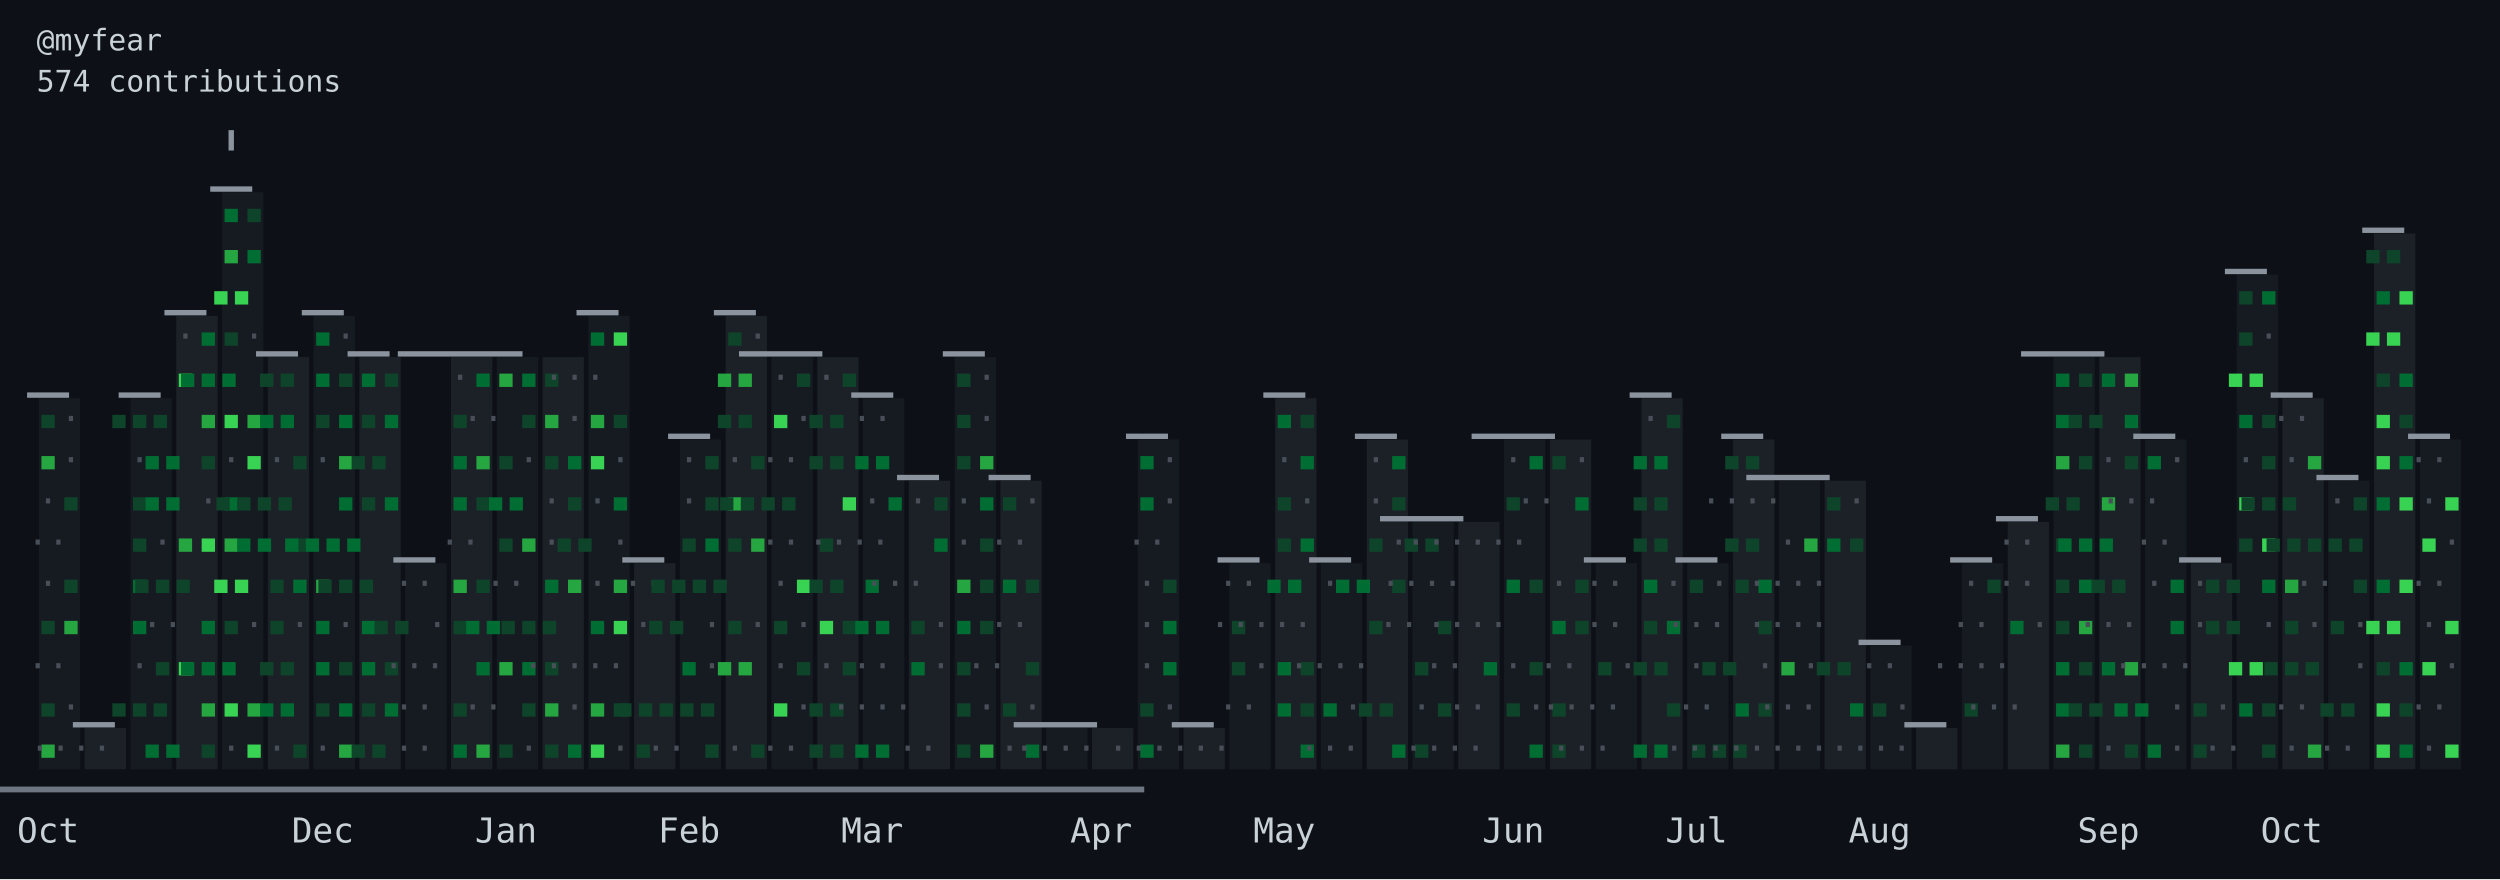
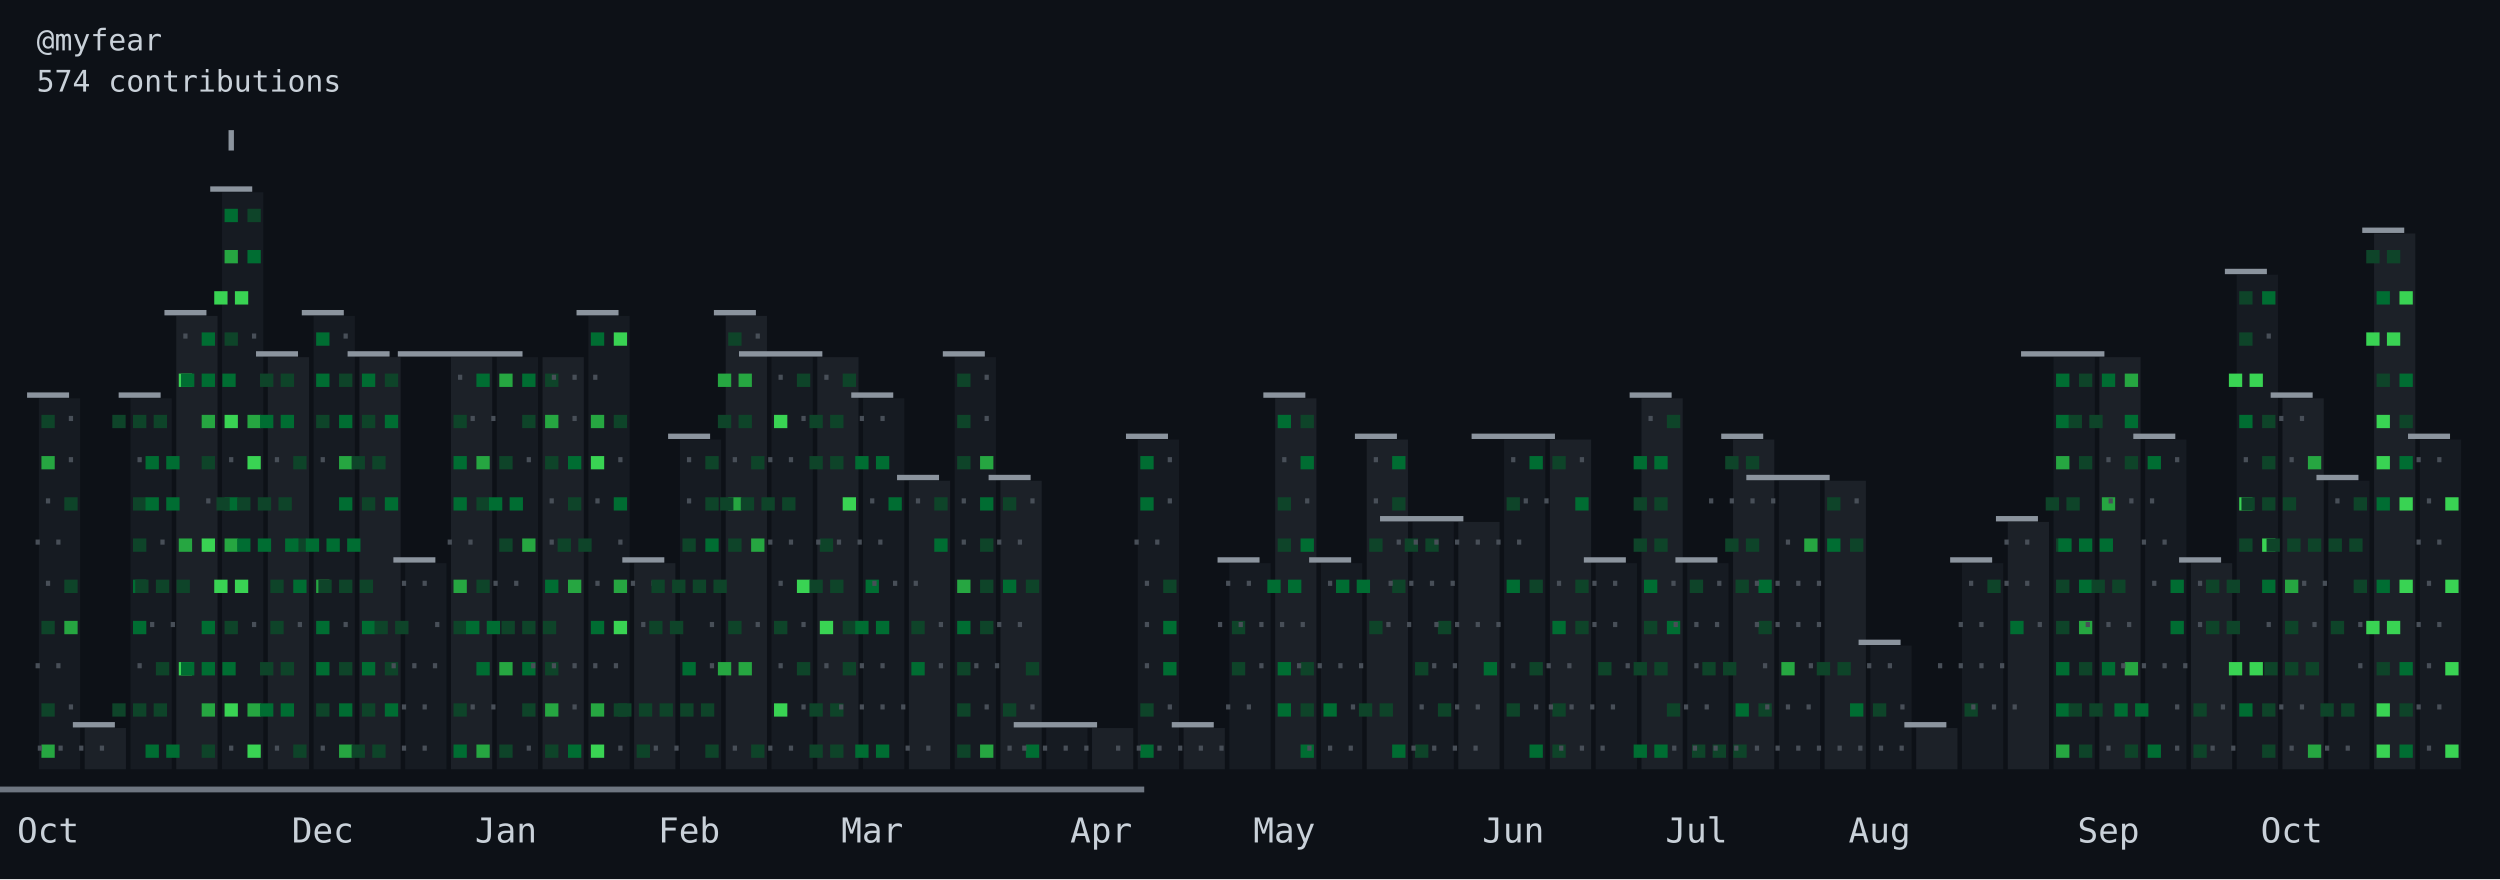
<svg xmlns="http://www.w3.org/2000/svg" width="1092" height="384" viewBox="0 0 1092 384" role="img" aria-labelledby="title desc">
  <rect width="100%" height="100%" fill="#0d1117" />
  <g font-family="ui-monospace, 'SF Mono', Menlo, Consolas, 'DejaVu Sans Mono', monospace" font-size="13" fill="#c9d1d9">
    <text x="16" y="22">@myfear</text>
    <text x="16" y="40">574 contributions</text>
  </g>
  <rect x="97" y="84" width="18" height="252" fill="#161b22" />
  <rect x="1037" y="102" width="18" height="234" fill="#1c2128" />
  <rect x="977" y="120" width="18" height="216" fill="#161b22" />
  <rect x="77" y="138" width="18" height="198" fill="#1c2128" />
  <rect x="137" y="138" width="18" height="198" fill="#161b22" />
  <rect x="257" y="138" width="18" height="198" fill="#161b22" />
  <rect x="317" y="138" width="18" height="198" fill="#1c2128" />
  <rect x="117" y="156" width="18" height="180" fill="#1c2128" />
  <rect x="157" y="156" width="18" height="180" fill="#1c2128" />
  <rect x="197" y="156" width="18" height="180" fill="#1c2128" />
  <rect x="217" y="156" width="18" height="180" fill="#161b22" />
  <rect x="237" y="156" width="18" height="180" fill="#1c2128" />
  <rect x="337" y="156" width="18" height="180" fill="#161b22" />
  <rect x="357" y="156" width="18" height="180" fill="#1c2128" />
  <rect x="417" y="156" width="18" height="180" fill="#161b22" />
  <rect x="897" y="156" width="18" height="180" fill="#161b22" />
  <rect x="917" y="156" width="18" height="180" fill="#1c2128" />
  <rect x="17" y="174" width="18" height="162" fill="#161b22" />
  <rect x="57" y="174" width="18" height="162" fill="#161b22" />
  <rect x="377" y="174" width="18" height="162" fill="#161b22" />
  <rect x="557" y="174" width="18" height="162" fill="#1c2128" />
  <rect x="717" y="174" width="18" height="162" fill="#1c2128" />
  <rect x="997" y="174" width="18" height="162" fill="#1c2128" />
  <rect x="297" y="192" width="18" height="144" fill="#161b22" />
  <rect x="497" y="192" width="18" height="144" fill="#161b22" />
  <rect x="597" y="192" width="18" height="144" fill="#1c2128" />
  <rect x="657" y="192" width="18" height="144" fill="#161b22" />
  <rect x="677" y="192" width="18" height="144" fill="#1c2128" />
  <rect x="757" y="192" width="18" height="144" fill="#1c2128" />
  <rect x="937" y="192" width="18" height="144" fill="#161b22" />
  <rect x="1057" y="192" width="18" height="144" fill="#161b22" />
  <rect x="397" y="210" width="18" height="126" fill="#1c2128" />
  <rect x="437" y="210" width="18" height="126" fill="#1c2128" />
  <rect x="777" y="210" width="18" height="126" fill="#161b22" />
  <rect x="797" y="210" width="18" height="126" fill="#1c2128" />
  <rect x="1017" y="210" width="18" height="126" fill="#161b22" />
  <rect x="617" y="228" width="18" height="108" fill="#161b22" />
  <rect x="637" y="228" width="18" height="108" fill="#1c2128" />
  <rect x="877" y="228" width="18" height="108" fill="#1c2128" />
  <rect x="177" y="246" width="18" height="90" fill="#161b22" />
  <rect x="277" y="246" width="18" height="90" fill="#1c2128" />
  <rect x="537" y="246" width="18" height="90" fill="#161b22" />
  <rect x="577" y="246" width="18" height="90" fill="#161b22" />
  <rect x="697" y="246" width="18" height="90" fill="#161b22" />
  <rect x="737" y="246" width="18" height="90" fill="#161b22" />
  <rect x="857" y="246" width="18" height="90" fill="#161b22" />
  <rect x="957" y="246" width="18" height="90" fill="#1c2128" />
  <rect x="817" y="282" width="18" height="54" fill="#161b22" />
  <rect x="37" y="318" width="18" height="18" fill="#1c2128" />
  <rect x="457" y="318" width="18" height="18" fill="#161b22" />
  <rect x="477" y="318" width="18" height="18" fill="#1c2128" />
  <rect x="517" y="318" width="18" height="18" fill="#1c2128" />
  <rect x="837" y="318" width="18" height="18" fill="#1c2128" />
  <g font-family="ui-monospace, 'SF Mono', Menlo, Consolas, 'DejaVu Sans Mono', monospace" font-size="15" text-anchor="middle">
    <text x="101" y="62" fill="#8b949e">╻</text>
    <text x="101 111" y="80" fill="#8b949e">▁▁</text>
    <text x="101" y="98" fill="#006d32">▪</text>
    <text x="111" y="98" fill="#0e4429">▪</text>
    <text x="1041 1051" y="98" fill="#8b949e">▁▁</text>
    <text x="101" y="116" fill="#26a641">▪</text>
    <text x="111" y="116" fill="#006d32">▪</text>
    <text x="981 991" y="116" fill="#8b949e">▁▁</text>
    <text x="1041 1051" y="116" fill="#0e4429">▪▪</text>
    <text x="81 91" y="134" fill="#8b949e">▁▁</text>
    <text x="101 111" y="134" fill="#39d353">▪▪</text>
    <text x="141 151" y="134" fill="#8b949e">▁▁</text>
    <text x="261 271" y="134" fill="#8b949e">▁▁</text>
    <text x="321 331" y="134" fill="#8b949e">▁▁</text>
    <text x="981" y="134" fill="#0e4429">▪</text>
    <text x="991" y="134" fill="#006d32">▪</text>
    <text x="1041" y="134" fill="#006d32">▪</text>
    <text x="1051" y="134" fill="#39d353">▪</text>
    <text x="81" y="152" fill="#484f58">·</text>
    <text x="91" y="152" fill="#006d32">▪</text>
    <text x="101" y="152" fill="#0e4429">▪</text>
    <text x="111" y="152" fill="#484f58">·</text>
    <text x="121 131" y="152" fill="#8b949e">▁▁</text>
    <text x="141" y="152" fill="#006d32">▪</text>
    <text x="151" y="152" fill="#484f58">·</text>
    <text x="161 171" y="152" fill="#8b949e">▁▁</text>
    <text x="201 211 221 231 241 251" y="152" fill="#8b949e">▁▁▁▁▁▁</text>
    <text x="261" y="152" fill="#006d32">▪</text>
    <text x="271" y="152" fill="#39d353">▪</text>
    <text x="321" y="152" fill="#0e4429">▪</text>
    <text x="331" y="152" fill="#484f58">·</text>
    <text x="341 351 361 371" y="152" fill="#8b949e">▁▁▁▁</text>
    <text x="421 431" y="152" fill="#8b949e">▁▁</text>
    <text x="901 911 921 931" y="152" fill="#8b949e">▁▁▁▁</text>
    <text x="981" y="152" fill="#0e4429">▪</text>
    <text x="991" y="152" fill="#484f58">·</text>
    <text x="1041 1051" y="152" fill="#39d353">▪▪</text>
    <text x="21 31" y="170" fill="#8b949e">▁▁</text>
    <text x="61 71" y="170" fill="#8b949e">▁▁</text>
    <text x="81" y="170" fill="#39d353">▪</text>
    <text x="91 101 111" y="170" fill="#006d32">▪▪▪</text>
    <text x="121 131" y="170" fill="#0e4429">▪▪</text>
    <text x="141" y="170" fill="#006d32">▪</text>
    <text x="151" y="170" fill="#0e4429">▪</text>
    <text x="161" y="170" fill="#006d32">▪</text>
    <text x="171" y="170" fill="#0e4429">▪</text>
    <text x="201" y="170" fill="#484f58">·</text>
    <text x="211" y="170" fill="#006d32">▪</text>
    <text x="221" y="170" fill="#26a641">▪</text>
    <text x="231" y="170" fill="#006d32">▪</text>
    <text x="241" y="170" fill="#0e4429">▪</text>
    <text x="251 261 271" y="170" fill="#484f58">···</text>
    <text x="321 331" y="170" fill="#26a641">▪▪</text>
    <text x="341" y="170" fill="#484f58">·</text>
    <text x="351" y="170" fill="#0e4429">▪</text>
    <text x="361" y="170" fill="#484f58">·</text>
    <text x="371" y="170" fill="#0e4429">▪</text>
    <text x="381 391" y="170" fill="#8b949e">▁▁</text>
    <text x="421" y="170" fill="#0e4429">▪</text>
    <text x="431" y="170" fill="#484f58">·</text>
    <text x="561 571" y="170" fill="#8b949e">▁▁</text>
    <text x="721 731" y="170" fill="#8b949e">▁▁</text>
    <text x="901" y="170" fill="#006d32">▪</text>
    <text x="911" y="170" fill="#0e4429">▪</text>
    <text x="921" y="170" fill="#006d32">▪</text>
    <text x="931" y="170" fill="#26a641">▪</text>
    <text x="981 991" y="170" fill="#39d353">▪▪</text>
    <text x="1001 1011" y="170" fill="#8b949e">▁▁</text>
    <text x="1041" y="170" fill="#0e4429">▪</text>
    <text x="1051" y="170" fill="#006d32">▪</text>
    <text x="21" y="188" fill="#0e4429">▪</text>
    <text x="31" y="188" fill="#484f58">·</text>
    <text x="61 71 81" y="188" fill="#0e4429">▪▪▪</text>
    <text x="91" y="188" fill="#26a641">▪</text>
    <text x="101" y="188" fill="#39d353">▪</text>
    <text x="111" y="188" fill="#26a641">▪</text>
    <text x="121 131" y="188" fill="#006d32">▪▪</text>
    <text x="141" y="188" fill="#0e4429">▪</text>
    <text x="151" y="188" fill="#006d32">▪</text>
    <text x="161" y="188" fill="#0e4429">▪</text>
    <text x="171" y="188" fill="#006d32">▪</text>
    <text x="201" y="188" fill="#0e4429">▪</text>
    <text x="211 221" y="188" fill="#484f58">··</text>
    <text x="231" y="188" fill="#0e4429">▪</text>
    <text x="241" y="188" fill="#26a641">▪</text>
    <text x="251" y="188" fill="#484f58">·</text>
    <text x="261" y="188" fill="#26a641">▪</text>
    <text x="271" y="188" fill="#0e4429">▪</text>
    <text x="301 311" y="188" fill="#8b949e">▁▁</text>
    <text x="321 331" y="188" fill="#0e4429">▪▪</text>
    <text x="341" y="188" fill="#39d353">▪</text>
    <text x="351" y="188" fill="#484f58">·</text>
    <text x="361 371" y="188" fill="#0e4429">▪▪</text>
    <text x="381 391" y="188" fill="#484f58">··</text>
    <text x="421" y="188" fill="#0e4429">▪</text>
    <text x="431" y="188" fill="#484f58">·</text>
    <text x="501 511" y="188" fill="#8b949e">▁▁</text>
    <text x="561" y="188" fill="#006d32">▪</text>
    <text x="571" y="188" fill="#0e4429">▪</text>
    <text x="601 611" y="188" fill="#8b949e">▁▁</text>
    <text x="661 671 681 691" y="188" fill="#8b949e">▁▁▁▁</text>
    <text x="721" y="188" fill="#484f58">·</text>
    <text x="731" y="188" fill="#0e4429">▪</text>
    <text x="761 771" y="188" fill="#8b949e">▁▁</text>
    <text x="901" y="188" fill="#006d32">▪</text>
    <text x="911 921" y="188" fill="#0e4429">▪▪</text>
    <text x="931" y="188" fill="#006d32">▪</text>
    <text x="941 951" y="188" fill="#8b949e">▁▁</text>
    <text x="981" y="188" fill="#006d32">▪</text>
    <text x="991" y="188" fill="#0e4429">▪</text>
    <text x="1001 1011" y="188" fill="#484f58">··</text>
    <text x="1041" y="188" fill="#39d353">▪</text>
    <text x="1051" y="188" fill="#0e4429">▪</text>
    <text x="1061 1071" y="188" fill="#8b949e">▁▁</text>
    <text x="21" y="206" fill="#26a641">▪</text>
    <text x="31" y="206" fill="#484f58">·</text>
    <text x="61" y="206" fill="#484f58">·</text>
    <text x="71 81" y="206" fill="#006d32">▪▪</text>
    <text x="91" y="206" fill="#0e4429">▪</text>
    <text x="101" y="206" fill="#484f58">·</text>
    <text x="111" y="206" fill="#39d353">▪</text>
    <text x="121" y="206" fill="#484f58">·</text>
    <text x="131" y="206" fill="#0e4429">▪</text>
    <text x="141" y="206" fill="#484f58">·</text>
    <text x="151" y="206" fill="#26a641">▪</text>
    <text x="161 171" y="206" fill="#0e4429">▪▪</text>
    <text x="201" y="206" fill="#006d32">▪</text>
    <text x="211" y="206" fill="#26a641">▪</text>
    <text x="221" y="206" fill="#0e4429">▪</text>
    <text x="231" y="206" fill="#484f58">·</text>
    <text x="241" y="206" fill="#0e4429">▪</text>
    <text x="251" y="206" fill="#006d32">▪</text>
    <text x="261" y="206" fill="#39d353">▪</text>
    <text x="271" y="206" fill="#484f58">·</text>
    <text x="301" y="206" fill="#484f58">·</text>
    <text x="311" y="206" fill="#0e4429">▪</text>
    <text x="321" y="206" fill="#484f58">·</text>
    <text x="331" y="206" fill="#0e4429">▪</text>
    <text x="341 351" y="206" fill="#484f58">··</text>
    <text x="361 371" y="206" fill="#0e4429">▪▪</text>
    <text x="381 391" y="206" fill="#006d32">▪▪</text>
    <text x="401 411" y="206" fill="#8b949e">▁▁</text>
    <text x="421" y="206" fill="#0e4429">▪</text>
    <text x="431" y="206" fill="#26a641">▪</text>
    <text x="441 451" y="206" fill="#8b949e">▁▁</text>
    <text x="501" y="206" fill="#006d32">▪</text>
    <text x="511" y="206" fill="#484f58">·</text>
    <text x="561" y="206" fill="#484f58">·</text>
    <text x="571" y="206" fill="#006d32">▪</text>
    <text x="601" y="206" fill="#484f58">·</text>
    <text x="611" y="206" fill="#006d32">▪</text>
    <text x="661" y="206" fill="#484f58">·</text>
    <text x="671" y="206" fill="#006d32">▪</text>
    <text x="681" y="206" fill="#0e4429">▪</text>
    <text x="691" y="206" fill="#484f58">·</text>
    <text x="721 731" y="206" fill="#006d32">▪▪</text>
    <text x="761 771" y="206" fill="#0e4429">▪▪</text>
    <text x="781 791 801 811" y="206" fill="#8b949e">▁▁▁▁</text>
    <text x="901" y="206" fill="#26a641">▪</text>
    <text x="911" y="206" fill="#0e4429">▪</text>
    <text x="921" y="206" fill="#484f58">·</text>
    <text x="931" y="206" fill="#0e4429">▪</text>
    <text x="941" y="206" fill="#006d32">▪</text>
    <text x="951" y="206" fill="#484f58">·</text>
    <text x="981" y="206" fill="#484f58">·</text>
    <text x="991" y="206" fill="#0e4429">▪</text>
    <text x="1001" y="206" fill="#484f58">·</text>
    <text x="1011" y="206" fill="#26a641">▪</text>
    <text x="1021 1031" y="206" fill="#8b949e">▁▁</text>
    <text x="1041" y="206" fill="#39d353">▪</text>
    <text x="1051" y="206" fill="#006d32">▪</text>
    <text x="1061 1071" y="206" fill="#484f58">··</text>
    <text x="21" y="224" fill="#484f58">·</text>
    <text x="31" y="224" fill="#0e4429">▪</text>
    <text x="61" y="224" fill="#0e4429">▪</text>
    <text x="71 81" y="224" fill="#006d32">▪▪</text>
    <text x="91" y="224" fill="#484f58">·</text>
    <text x="101" y="224" fill="#006d32">▪</text>
    <text x="111 121 131 141" y="224" fill="#0e4429">▪▪▪▪</text>
    <text x="151" y="224" fill="#006d32">▪</text>
    <text x="161" y="224" fill="#0e4429">▪</text>
    <text x="171" y="224" fill="#006d32">▪</text>
    <text x="201" y="224" fill="#006d32">▪</text>
    <text x="211" y="224" fill="#0e4429">▪</text>
    <text x="221 231" y="224" fill="#006d32">▪▪</text>
    <text x="241" y="224" fill="#484f58">·</text>
    <text x="251" y="224" fill="#0e4429">▪</text>
    <text x="261" y="224" fill="#484f58">·</text>
    <text x="271" y="224" fill="#006d32">▪</text>
    <text x="301" y="224" fill="#484f58">·</text>
    <text x="311" y="224" fill="#0e4429">▪</text>
    <text x="321" y="224" fill="#26a641">▪</text>
    <text x="331 341 351 361" y="224" fill="#0e4429">▪▪▪▪</text>
    <text x="371" y="224" fill="#39d353">▪</text>
    <text x="381" y="224" fill="#484f58">·</text>
    <text x="391" y="224" fill="#006d32">▪</text>
    <text x="401" y="224" fill="#484f58">·</text>
    <text x="411" y="224" fill="#0e4429">▪</text>
    <text x="421" y="224" fill="#484f58">·</text>
    <text x="431" y="224" fill="#006d32">▪</text>
    <text x="441" y="224" fill="#0e4429">▪</text>
    <text x="451" y="224" fill="#484f58">·</text>
    <text x="501" y="224" fill="#006d32">▪</text>
    <text x="511" y="224" fill="#484f58">·</text>
    <text x="561" y="224" fill="#0e4429">▪</text>
    <text x="571" y="224" fill="#484f58">·</text>
    <text x="601" y="224" fill="#484f58">·</text>
    <text x="611" y="224" fill="#0e4429">▪</text>
    <text x="621 631 641 651" y="224" fill="#8b949e">▁▁▁▁</text>
    <text x="661" y="224" fill="#0e4429">▪</text>
    <text x="671 681" y="224" fill="#484f58">··</text>
    <text x="691" y="224" fill="#006d32">▪</text>
    <text x="721 731" y="224" fill="#0e4429">▪▪</text>
    <text x="761 771 781 791" y="224" fill="#484f58">····</text>
    <text x="801" y="224" fill="#0e4429">▪</text>
    <text x="811" y="224" fill="#484f58">·</text>
    <text x="881 891" y="224" fill="#8b949e">▁▁</text>
    <text x="901 911" y="224" fill="#0e4429">▪▪</text>
    <text x="921" y="224" fill="#26a641">▪</text>
    <text x="931 941 951" y="224" fill="#484f58">···</text>
    <text x="981" y="224" fill="#39d353">▪</text>
    <text x="991 1001 1011" y="224" fill="#0e4429">▪▪▪</text>
    <text x="1021" y="224" fill="#484f58">·</text>
    <text x="1031" y="224" fill="#0e4429">▪</text>
    <text x="1041" y="224" fill="#006d32">▪</text>
    <text x="1051" y="224" fill="#39d353">▪</text>
    <text x="1061" y="224" fill="#484f58">·</text>
    <text x="1071" y="224" fill="#39d353">▪</text>
    <text x="21 31" y="242" fill="#484f58">··</text>
    <text x="61" y="242" fill="#0e4429">▪</text>
    <text x="71" y="242" fill="#484f58">·</text>
    <text x="81" y="242" fill="#26a641">▪</text>
    <text x="91" y="242" fill="#39d353">▪</text>
    <text x="101" y="242" fill="#26a641">▪</text>
    <text x="111 121" y="242" fill="#006d32">▪▪</text>
    <text x="131" y="242" fill="#0e4429">▪</text>
    <text x="141 151 161 171" y="242" fill="#006d32">▪▪▪▪</text>
    <text x="181 191" y="242" fill="#8b949e">▁▁</text>
    <text x="201 211" y="242" fill="#484f58">··</text>
    <text x="221" y="242" fill="#0e4429">▪</text>
    <text x="231" y="242" fill="#26a641">▪</text>
    <text x="241" y="242" fill="#484f58">·</text>
    <text x="251 261" y="242" fill="#0e4429">▪▪</text>
    <text x="271" y="242" fill="#484f58">·</text>
    <text x="281 291" y="242" fill="#8b949e">▁▁</text>
    <text x="301" y="242" fill="#0e4429">▪</text>
    <text x="311" y="242" fill="#006d32">▪</text>
    <text x="321" y="242" fill="#0e4429">▪</text>
    <text x="331" y="242" fill="#26a641">▪</text>
    <text x="341 351" y="242" fill="#484f58">··</text>
    <text x="361" y="242" fill="#0e4429">▪</text>
    <text x="371 381 391 401" y="242" fill="#484f58">····</text>
    <text x="411" y="242" fill="#006d32">▪</text>
    <text x="421" y="242" fill="#484f58">·</text>
    <text x="431" y="242" fill="#0e4429">▪</text>
    <text x="441 451" y="242" fill="#484f58">··</text>
    <text x="501 511" y="242" fill="#484f58">··</text>
    <text x="541 551" y="242" fill="#8b949e">▁▁</text>
    <text x="561" y="242" fill="#0e4429">▪</text>
    <text x="571" y="242" fill="#006d32">▪</text>
    <text x="581 591" y="242" fill="#8b949e">▁▁</text>
    <text x="601" y="242" fill="#0e4429">▪</text>
    <text x="611" y="242" fill="#484f58">·</text>
    <text x="621 631" y="242" fill="#0e4429">▪▪</text>
    <text x="641 651 661 671 681 691" y="242" fill="#484f58">······</text>
    <text x="701 711" y="242" fill="#8b949e">▁▁</text>
    <text x="721 731" y="242" fill="#0e4429">▪▪</text>
    <text x="741 751" y="242" fill="#8b949e">▁▁</text>
    <text x="761 771" y="242" fill="#0e4429">▪▪</text>
    <text x="781" y="242" fill="#484f58">·</text>
    <text x="791" y="242" fill="#26a641">▪</text>
    <text x="801" y="242" fill="#006d32">▪</text>
    <text x="811" y="242" fill="#0e4429">▪</text>
    <text x="861 871" y="242" fill="#8b949e">▁▁</text>
    <text x="881 891" y="242" fill="#484f58">··</text>
    <text x="901" y="242" fill="#0e4429">▪</text>
    <text x="911 921 931" y="242" fill="#006d32">▪▪▪</text>
    <text x="941 951" y="242" fill="#484f58">··</text>
    <text x="961 971" y="242" fill="#8b949e">▁▁</text>
    <text x="981" y="242" fill="#0e4429">▪</text>
    <text x="991" y="242" fill="#39d353">▪</text>
    <text x="1001" y="242" fill="#484f58">·</text>
    <text x="1011 1021 1031 1041 1051" y="242" fill="#0e4429">▪▪▪▪▪</text>
-     <text x="1061" y="242" fill="#39d353">▪</text>
-     <text x="1071" y="242" fill="#484f58">·</text>
+     <text x="1061 1071" y="242" fill="#484f58">··</text>
    <text x="21" y="260" fill="#484f58">·</text>
    <text x="31" y="260" fill="#0e4429">▪</text>
    <text x="61" y="260" fill="#006d32">▪</text>
    <text x="71 81 91" y="260" fill="#0e4429">▪▪▪</text>
    <text x="101 111" y="260" fill="#39d353">▪▪</text>
    <text x="121" y="260" fill="#0e4429">▪</text>
    <text x="131" y="260" fill="#006d32">▪</text>
    <text x="141" y="260" fill="#26a641">▪</text>
    <text x="151 161 171" y="260" fill="#0e4429">▪▪▪</text>
    <text x="181 191" y="260" fill="#484f58">··</text>
    <text x="201" y="260" fill="#26a641">▪</text>
    <text x="211" y="260" fill="#0e4429">▪</text>
    <text x="221 231" y="260" fill="#484f58">··</text>
    <text x="241" y="260" fill="#006d32">▪</text>
    <text x="251" y="260" fill="#26a641">▪</text>
    <text x="261" y="260" fill="#484f58">·</text>
    <text x="271" y="260" fill="#26a641">▪</text>
    <text x="281 291" y="260" fill="#484f58">··</text>
    <text x="301 311 321 331" y="260" fill="#0e4429">▪▪▪▪</text>
    <text x="341" y="260" fill="#484f58">·</text>
    <text x="351" y="260" fill="#39d353">▪</text>
    <text x="361 371" y="260" fill="#0e4429">▪▪</text>
    <text x="381" y="260" fill="#006d32">▪</text>
    <text x="391 401 411" y="260" fill="#484f58">···</text>
    <text x="421" y="260" fill="#26a641">▪</text>
    <text x="431" y="260" fill="#0e4429">▪</text>
    <text x="441" y="260" fill="#006d32">▪</text>
    <text x="451" y="260" fill="#0e4429">▪</text>
    <text x="501" y="260" fill="#484f58">·</text>
    <text x="511" y="260" fill="#0e4429">▪</text>
    <text x="541 551" y="260" fill="#484f58">··</text>
    <text x="561 571" y="260" fill="#006d32">▪▪</text>
    <text x="581" y="260" fill="#484f58">·</text>
    <text x="591 601" y="260" fill="#006d32">▪▪</text>
    <text x="611" y="260" fill="#0e4429">▪</text>
    <text x="621 631 641 651" y="260" fill="#484f58">····</text>
    <text x="661" y="260" fill="#006d32">▪</text>
    <text x="671" y="260" fill="#0e4429">▪</text>
    <text x="681" y="260" fill="#484f58">·</text>
    <text x="691" y="260" fill="#0e4429">▪</text>
    <text x="701 711" y="260" fill="#484f58">··</text>
    <text x="721" y="260" fill="#006d32">▪</text>
    <text x="731" y="260" fill="#484f58">·</text>
    <text x="741" y="260" fill="#0e4429">▪</text>
    <text x="751" y="260" fill="#484f58">·</text>
    <text x="761" y="260" fill="#0e4429">▪</text>
    <text x="771" y="260" fill="#006d32">▪</text>
    <text x="781 791 801 811" y="260" fill="#484f58">····</text>
    <text x="861" y="260" fill="#484f58">·</text>
    <text x="871" y="260" fill="#0e4429">▪</text>
    <text x="881 891" y="260" fill="#484f58">··</text>
    <text x="901" y="260" fill="#0e4429">▪</text>
    <text x="911" y="260" fill="#006d32">▪</text>
    <text x="921 931" y="260" fill="#0e4429">▪▪</text>
    <text x="941" y="260" fill="#484f58">·</text>
    <text x="951" y="260" fill="#006d32">▪</text>
    <text x="961" y="260" fill="#484f58">·</text>
    <text x="971 981" y="260" fill="#0e4429">▪▪</text>
    <text x="991" y="260" fill="#006d32">▪</text>
    <text x="1001" y="260" fill="#26a641">▪</text>
    <text x="1011 1021" y="260" fill="#484f58">··</text>
    <text x="1031" y="260" fill="#0e4429">▪</text>
    <text x="1041" y="260" fill="#006d32">▪</text>
    <text x="1051" y="260" fill="#39d353">▪</text>
-     <text x="1061 1071" y="260" fill="#484f58">··</text>
+     <text x="1061" y="260" fill="#484f58">·</text>
+     <text x="1071" y="260" fill="#39d353">▪</text>
    <text x="21" y="278" fill="#0e4429">▪</text>
    <text x="31" y="278" fill="#26a641">▪</text>
    <text x="61" y="278" fill="#006d32">▪</text>
    <text x="71 81" y="278" fill="#484f58">··</text>
    <text x="91" y="278" fill="#006d32">▪</text>
    <text x="101" y="278" fill="#0e4429">▪</text>
    <text x="111" y="278" fill="#484f58">·</text>
    <text x="121" y="278" fill="#0e4429">▪</text>
    <text x="131" y="278" fill="#484f58">·</text>
    <text x="141" y="278" fill="#006d32">▪</text>
    <text x="151" y="278" fill="#484f58">·</text>
    <text x="161" y="278" fill="#006d32">▪</text>
    <text x="171 181" y="278" fill="#0e4429">▪▪</text>
    <text x="191" y="278" fill="#484f58">·</text>
    <text x="201" y="278" fill="#0e4429">▪</text>
    <text x="211 221" y="278" fill="#006d32">▪▪</text>
    <text x="231 241 251" y="278" fill="#0e4429">▪▪▪</text>
    <text x="261" y="278" fill="#006d32">▪</text>
    <text x="271" y="278" fill="#39d353">▪</text>
    <text x="281" y="278" fill="#484f58">·</text>
    <text x="291 301" y="278" fill="#0e4429">▪▪</text>
    <text x="311" y="278" fill="#484f58">·</text>
    <text x="321" y="278" fill="#0e4429">▪</text>
    <text x="331" y="278" fill="#484f58">·</text>
    <text x="341" y="278" fill="#0e4429">▪</text>
    <text x="351" y="278" fill="#484f58">·</text>
    <text x="361" y="278" fill="#39d353">▪</text>
    <text x="371" y="278" fill="#0e4429">▪</text>
    <text x="381 391" y="278" fill="#006d32">▪▪</text>
    <text x="401" y="278" fill="#0e4429">▪</text>
    <text x="411" y="278" fill="#484f58">·</text>
    <text x="421" y="278" fill="#006d32">▪</text>
    <text x="431" y="278" fill="#0e4429">▪</text>
    <text x="441 451" y="278" fill="#484f58">··</text>
    <text x="501" y="278" fill="#484f58">·</text>
    <text x="511" y="278" fill="#006d32">▪</text>
    <text x="541" y="278" fill="#0e4429">▪</text>
    <text x="551 561 571 581 591" y="278" fill="#484f58">·····</text>
    <text x="601" y="278" fill="#0e4429">▪</text>
    <text x="611 621" y="278" fill="#484f58">··</text>
    <text x="631" y="278" fill="#0e4429">▪</text>
    <text x="641 651 661 671" y="278" fill="#484f58">····</text>
    <text x="681" y="278" fill="#006d32">▪</text>
    <text x="691" y="278" fill="#0e4429">▪</text>
    <text x="701 711" y="278" fill="#484f58">··</text>
    <text x="721" y="278" fill="#0e4429">▪</text>
    <text x="731" y="278" fill="#006d32">▪</text>
    <text x="741 751 761" y="278" fill="#484f58">···</text>
    <text x="771" y="278" fill="#0e4429">▪</text>
    <text x="781 791 801 811" y="278" fill="#484f58">····</text>
    <text x="821 831" y="278" fill="#8b949e">▁▁</text>
    <text x="861 871" y="278" fill="#484f58">··</text>
    <text x="881" y="278" fill="#006d32">▪</text>
    <text x="891" y="278" fill="#484f58">·</text>
    <text x="901" y="278" fill="#0e4429">▪</text>
    <text x="911" y="278" fill="#26a641">▪</text>
    <text x="921 931 941" y="278" fill="#484f58">···</text>
    <text x="951" y="278" fill="#006d32">▪</text>
    <text x="961" y="278" fill="#484f58">·</text>
    <text x="971 981" y="278" fill="#0e4429">▪▪</text>
    <text x="991" y="278" fill="#484f58">·</text>
    <text x="1001" y="278" fill="#0e4429">▪</text>
    <text x="1011" y="278" fill="#484f58">·</text>
    <text x="1021" y="278" fill="#0e4429">▪</text>
    <text x="1031" y="278" fill="#484f58">·</text>
    <text x="1041 1051" y="278" fill="#39d353">▪▪</text>
-     <text x="1061" y="278" fill="#484f58">·</text>
-     <text x="1071" y="278" fill="#39d353">▪</text>
+     <text x="1061 1071" y="278" fill="#484f58">··</text>
    <text x="21 31" y="296" fill="#484f58">··</text>
    <text x="61" y="296" fill="#484f58">·</text>
    <text x="71" y="296" fill="#0e4429">▪</text>
    <text x="81" y="296" fill="#39d353">▪</text>
    <text x="91 101 111" y="296" fill="#006d32">▪▪▪</text>
    <text x="121 131" y="296" fill="#0e4429">▪▪</text>
    <text x="141" y="296" fill="#006d32">▪</text>
    <text x="151" y="296" fill="#0e4429">▪</text>
    <text x="161" y="296" fill="#006d32">▪</text>
    <text x="171" y="296" fill="#0e4429">▪</text>
    <text x="181 191 201" y="296" fill="#484f58">···</text>
    <text x="211" y="296" fill="#006d32">▪</text>
    <text x="221" y="296" fill="#26a641">▪</text>
    <text x="231" y="296" fill="#006d32">▪</text>
    <text x="241" y="296" fill="#0e4429">▪</text>
    <text x="251 261 271 281 291" y="296" fill="#484f58">·····</text>
    <text x="301" y="296" fill="#006d32">▪</text>
    <text x="311" y="296" fill="#484f58">·</text>
    <text x="321 331" y="296" fill="#26a641">▪▪</text>
    <text x="341" y="296" fill="#484f58">·</text>
    <text x="351" y="296" fill="#0e4429">▪</text>
    <text x="361" y="296" fill="#484f58">·</text>
    <text x="371" y="296" fill="#0e4429">▪</text>
    <text x="381 391" y="296" fill="#484f58">··</text>
    <text x="401" y="296" fill="#006d32">▪</text>
    <text x="411" y="296" fill="#484f58">·</text>
    <text x="421" y="296" fill="#0e4429">▪</text>
    <text x="431 441" y="296" fill="#484f58">··</text>
    <text x="451" y="296" fill="#0e4429">▪</text>
    <text x="501" y="296" fill="#484f58">·</text>
    <text x="511" y="296" fill="#006d32">▪</text>
    <text x="541" y="296" fill="#0e4429">▪</text>
    <text x="551" y="296" fill="#484f58">·</text>
    <text x="561" y="296" fill="#006d32">▪</text>
    <text x="571" y="296" fill="#0e4429">▪</text>
    <text x="581 591 601 611" y="296" fill="#484f58">····</text>
    <text x="621" y="296" fill="#0e4429">▪</text>
    <text x="631 641" y="296" fill="#484f58">··</text>
    <text x="651" y="296" fill="#006d32">▪</text>
    <text x="661" y="296" fill="#484f58">·</text>
    <text x="671" y="296" fill="#0e4429">▪</text>
    <text x="681 691" y="296" fill="#484f58">··</text>
    <text x="701" y="296" fill="#0e4429">▪</text>
    <text x="711" y="296" fill="#484f58">·</text>
    <text x="721 731" y="296" fill="#0e4429">▪▪</text>
    <text x="741" y="296" fill="#484f58">·</text>
    <text x="751 761" y="296" fill="#0e4429">▪▪</text>
    <text x="771" y="296" fill="#484f58">·</text>
    <text x="781" y="296" fill="#26a641">▪</text>
    <text x="791" y="296" fill="#484f58">·</text>
    <text x="801 811" y="296" fill="#0e4429">▪▪</text>
    <text x="821 831" y="296" fill="#484f58">··</text>
    <text x="861 871 881 891" y="296" fill="#484f58">····</text>
    <text x="901" y="296" fill="#006d32">▪</text>
    <text x="911" y="296" fill="#0e4429">▪</text>
    <text x="921" y="296" fill="#006d32">▪</text>
    <text x="931" y="296" fill="#26a641">▪</text>
    <text x="941 951 961 971" y="296" fill="#484f58">····</text>
    <text x="981 991" y="296" fill="#39d353">▪▪</text>
    <text x="1001 1011 1021" y="296" fill="#0e4429">▪▪▪</text>
    <text x="1031" y="296" fill="#484f58">·</text>
    <text x="1041" y="296" fill="#0e4429">▪</text>
    <text x="1051" y="296" fill="#006d32">▪</text>
-     <text x="1061" y="296" fill="#39d353">▪</text>
-     <text x="1071" y="296" fill="#484f58">·</text>
+     <text x="1061" y="296" fill="#484f58">·</text>
+     <text x="1071" y="296" fill="#39d353">▪</text>
    <text x="21" y="314" fill="#0e4429">▪</text>
    <text x="31" y="314" fill="#484f58">·</text>
    <text x="41 51" y="314" fill="#8b949e">▁▁</text>
    <text x="61 71 81" y="314" fill="#0e4429">▪▪▪</text>
    <text x="91" y="314" fill="#26a641">▪</text>
    <text x="101" y="314" fill="#39d353">▪</text>
    <text x="111" y="314" fill="#26a641">▪</text>
    <text x="121 131" y="314" fill="#006d32">▪▪</text>
    <text x="141" y="314" fill="#0e4429">▪</text>
    <text x="151" y="314" fill="#006d32">▪</text>
    <text x="161" y="314" fill="#0e4429">▪</text>
    <text x="171" y="314" fill="#006d32">▪</text>
    <text x="181 191" y="314" fill="#484f58">··</text>
    <text x="201" y="314" fill="#0e4429">▪</text>
    <text x="211 221" y="314" fill="#484f58">··</text>
    <text x="231" y="314" fill="#0e4429">▪</text>
    <text x="241" y="314" fill="#26a641">▪</text>
    <text x="251" y="314" fill="#484f58">·</text>
    <text x="261" y="314" fill="#26a641">▪</text>
    <text x="271" y="314" fill="#0e4429">▪</text>
    <text x="281" y="314" fill="#484f58">·</text>
    <text x="291 301 311 321 331" y="314" fill="#0e4429">▪▪▪▪▪</text>
    <text x="341" y="314" fill="#39d353">▪</text>
    <text x="351" y="314" fill="#484f58">·</text>
    <text x="361 371" y="314" fill="#0e4429">▪▪</text>
    <text x="381 391 401 411" y="314" fill="#484f58">····</text>
    <text x="421" y="314" fill="#0e4429">▪</text>
    <text x="431" y="314" fill="#484f58">·</text>
    <text x="441" y="314" fill="#0e4429">▪</text>
    <text x="451" y="314" fill="#484f58">·</text>
    <text x="461 471 481 491" y="314" fill="#8b949e">▁▁▁▁</text>
    <text x="501" y="314" fill="#0e4429">▪</text>
    <text x="511" y="314" fill="#484f58">·</text>
    <text x="521 531" y="314" fill="#8b949e">▁▁</text>
    <text x="541 551" y="314" fill="#484f58">··</text>
    <text x="561" y="314" fill="#006d32">▪</text>
    <text x="571" y="314" fill="#0e4429">▪</text>
    <text x="581" y="314" fill="#006d32">▪</text>
    <text x="591" y="314" fill="#484f58">·</text>
    <text x="601 611" y="314" fill="#0e4429">▪▪</text>
    <text x="621" y="314" fill="#484f58">·</text>
    <text x="631" y="314" fill="#0e4429">▪</text>
    <text x="641 651" y="314" fill="#484f58">··</text>
    <text x="661" y="314" fill="#0e4429">▪</text>
    <text x="671" y="314" fill="#484f58">·</text>
    <text x="681" y="314" fill="#0e4429">▪</text>
    <text x="691 701 711 721" y="314" fill="#484f58">····</text>
    <text x="731" y="314" fill="#0e4429">▪</text>
    <text x="741 751" y="314" fill="#484f58">··</text>
    <text x="761" y="314" fill="#006d32">▪</text>
    <text x="771" y="314" fill="#0e4429">▪</text>
    <text x="781 791 801" y="314" fill="#484f58">···</text>
    <text x="811" y="314" fill="#006d32">▪</text>
    <text x="821" y="314" fill="#0e4429">▪</text>
    <text x="831" y="314" fill="#484f58">·</text>
    <text x="841 851" y="314" fill="#8b949e">▁▁</text>
    <text x="861" y="314" fill="#0e4429">▪</text>
    <text x="871 881 891" y="314" fill="#484f58">···</text>
    <text x="901" y="314" fill="#006d32">▪</text>
    <text x="911 921" y="314" fill="#0e4429">▪▪</text>
    <text x="931 941" y="314" fill="#006d32">▪▪</text>
    <text x="951" y="314" fill="#484f58">·</text>
    <text x="961" y="314" fill="#0e4429">▪</text>
    <text x="971" y="314" fill="#484f58">·</text>
    <text x="981" y="314" fill="#006d32">▪</text>
    <text x="991" y="314" fill="#0e4429">▪</text>
    <text x="1001 1011" y="314" fill="#484f58">··</text>
    <text x="1021 1031" y="314" fill="#0e4429">▪▪</text>
    <text x="1041" y="314" fill="#39d353">▪</text>
    <text x="1051" y="314" fill="#0e4429">▪</text>
    <text x="1061 1071" y="314" fill="#484f58">··</text>
    <text x="21" y="332" fill="#26a641">▪</text>
    <text x="31 41 51 61" y="332" fill="#484f58">····</text>
    <text x="71 81" y="332" fill="#006d32">▪▪</text>
    <text x="91" y="332" fill="#0e4429">▪</text>
    <text x="101" y="332" fill="#484f58">·</text>
    <text x="111" y="332" fill="#39d353">▪</text>
    <text x="121" y="332" fill="#484f58">·</text>
    <text x="131" y="332" fill="#0e4429">▪</text>
    <text x="141" y="332" fill="#484f58">·</text>
    <text x="151" y="332" fill="#26a641">▪</text>
    <text x="161 171" y="332" fill="#0e4429">▪▪</text>
    <text x="181 191" y="332" fill="#484f58">··</text>
    <text x="201" y="332" fill="#006d32">▪</text>
    <text x="211" y="332" fill="#26a641">▪</text>
    <text x="221" y="332" fill="#0e4429">▪</text>
    <text x="231" y="332" fill="#484f58">·</text>
    <text x="241" y="332" fill="#0e4429">▪</text>
    <text x="251" y="332" fill="#006d32">▪</text>
    <text x="261" y="332" fill="#39d353">▪</text>
    <text x="271" y="332" fill="#484f58">·</text>
    <text x="281" y="332" fill="#0e4429">▪</text>
    <text x="291 301" y="332" fill="#484f58">··</text>
    <text x="311" y="332" fill="#0e4429">▪</text>
    <text x="321" y="332" fill="#484f58">·</text>
    <text x="331" y="332" fill="#0e4429">▪</text>
    <text x="341 351" y="332" fill="#484f58">··</text>
    <text x="361 371" y="332" fill="#0e4429">▪▪</text>
    <text x="381 391" y="332" fill="#006d32">▪▪</text>
    <text x="401 411" y="332" fill="#484f58">··</text>
    <text x="421" y="332" fill="#0e4429">▪</text>
    <text x="431" y="332" fill="#26a641">▪</text>
    <text x="441" y="332" fill="#484f58">·</text>
    <text x="451" y="332" fill="#006d32">▪</text>
    <text x="461 471 481 491" y="332" fill="#484f58">····</text>
    <text x="501" y="332" fill="#006d32">▪</text>
    <text x="511 521 531 541 551 561" y="332" fill="#484f58">······</text>
    <text x="571" y="332" fill="#006d32">▪</text>
    <text x="581 591 601" y="332" fill="#484f58">···</text>
    <text x="611" y="332" fill="#006d32">▪</text>
    <text x="621" y="332" fill="#0e4429">▪</text>
    <text x="631 641 651 661" y="332" fill="#484f58">····</text>
    <text x="671" y="332" fill="#006d32">▪</text>
    <text x="681" y="332" fill="#0e4429">▪</text>
    <text x="691 701 711" y="332" fill="#484f58">···</text>
    <text x="721 731" y="332" fill="#006d32">▪▪</text>
    <text x="741" y="332" fill="#484f58">·</text>
    <text x="751 761 771" y="332" fill="#0e4429">▪▪▪</text>
    <text x="781 791 801 811 821 831 841 851 861 871 881 891" y="332" fill="#484f58">············</text>
    <text x="901" y="332" fill="#26a641">▪</text>
    <text x="911" y="332" fill="#0e4429">▪</text>
    <text x="921" y="332" fill="#484f58">·</text>
    <text x="931" y="332" fill="#0e4429">▪</text>
    <text x="941" y="332" fill="#006d32">▪</text>
    <text x="951" y="332" fill="#484f58">·</text>
    <text x="961" y="332" fill="#0e4429">▪</text>
    <text x="971 981" y="332" fill="#484f58">··</text>
    <text x="991" y="332" fill="#0e4429">▪</text>
    <text x="1001" y="332" fill="#484f58">·</text>
    <text x="1011" y="332" fill="#26a641">▪</text>
    <text x="1021 1031" y="332" fill="#484f58">··</text>
    <text x="1041" y="332" fill="#39d353">▪</text>
    <text x="1051" y="332" fill="#006d32">▪</text>
    <text x="1061" y="332" fill="#484f58">·</text>
    <text x="1071" y="332" fill="#39d353">▪</text>
    <text x="21 31 41 51 61 71 81 91 101 111 121 131 141 151 161 171 181 191 201 211 221 231 241 251 261 271 281 291 301 311 321 331 341 351 361 371 381 391 401 411 421 431 441 451 461 471 481 491 501 511 521 531 541 551 561 571 581 591 601 611 621 631 641 651 661 671 681 691 701 711 721 731 741 751 761 771 781 791 801 811 821 831 841 851 861 871 881 891 901 911 921 931 941 951 961 971 981 991 1001 1011 1021 1031 1041 1051 1061 1071" y="350" fill="#6e7681">━━━━━━━━━━━━━━━━━━━━━━━━━━━━━━━━━━━━━━━━━━━━━━━━━━━━━━━━━━━━━━━━━━━━━━━━━━━━━━━━━━━━━━━━━━━━━━━━━━━━━━━━━━</text>
    <text x="21 31 41" y="368" fill="#c9d1d9">Oct</text>
    <text x="141 151 161" y="368" fill="#c9d1d9">Dec</text>
    <text x="221 231 241" y="368" fill="#c9d1d9">Jan</text>
    <text x="301 311 321" y="368" fill="#c9d1d9">Feb</text>
    <text x="381 391 401" y="368" fill="#c9d1d9">Mar</text>
    <text x="481 491 501" y="368" fill="#c9d1d9">Apr</text>
    <text x="561 571 581" y="368" fill="#c9d1d9">May</text>
    <text x="661 671 681" y="368" fill="#c9d1d9">Jun</text>
    <text x="741 751 761" y="368" fill="#c9d1d9">Jul</text>
    <text x="821 831 841" y="368" fill="#c9d1d9">Aug</text>
    <text x="921 931 941" y="368" fill="#c9d1d9">Sep</text>
    <text x="1001 1011 1021" y="368" fill="#c9d1d9">Oct</text>
  </g>
</svg>
